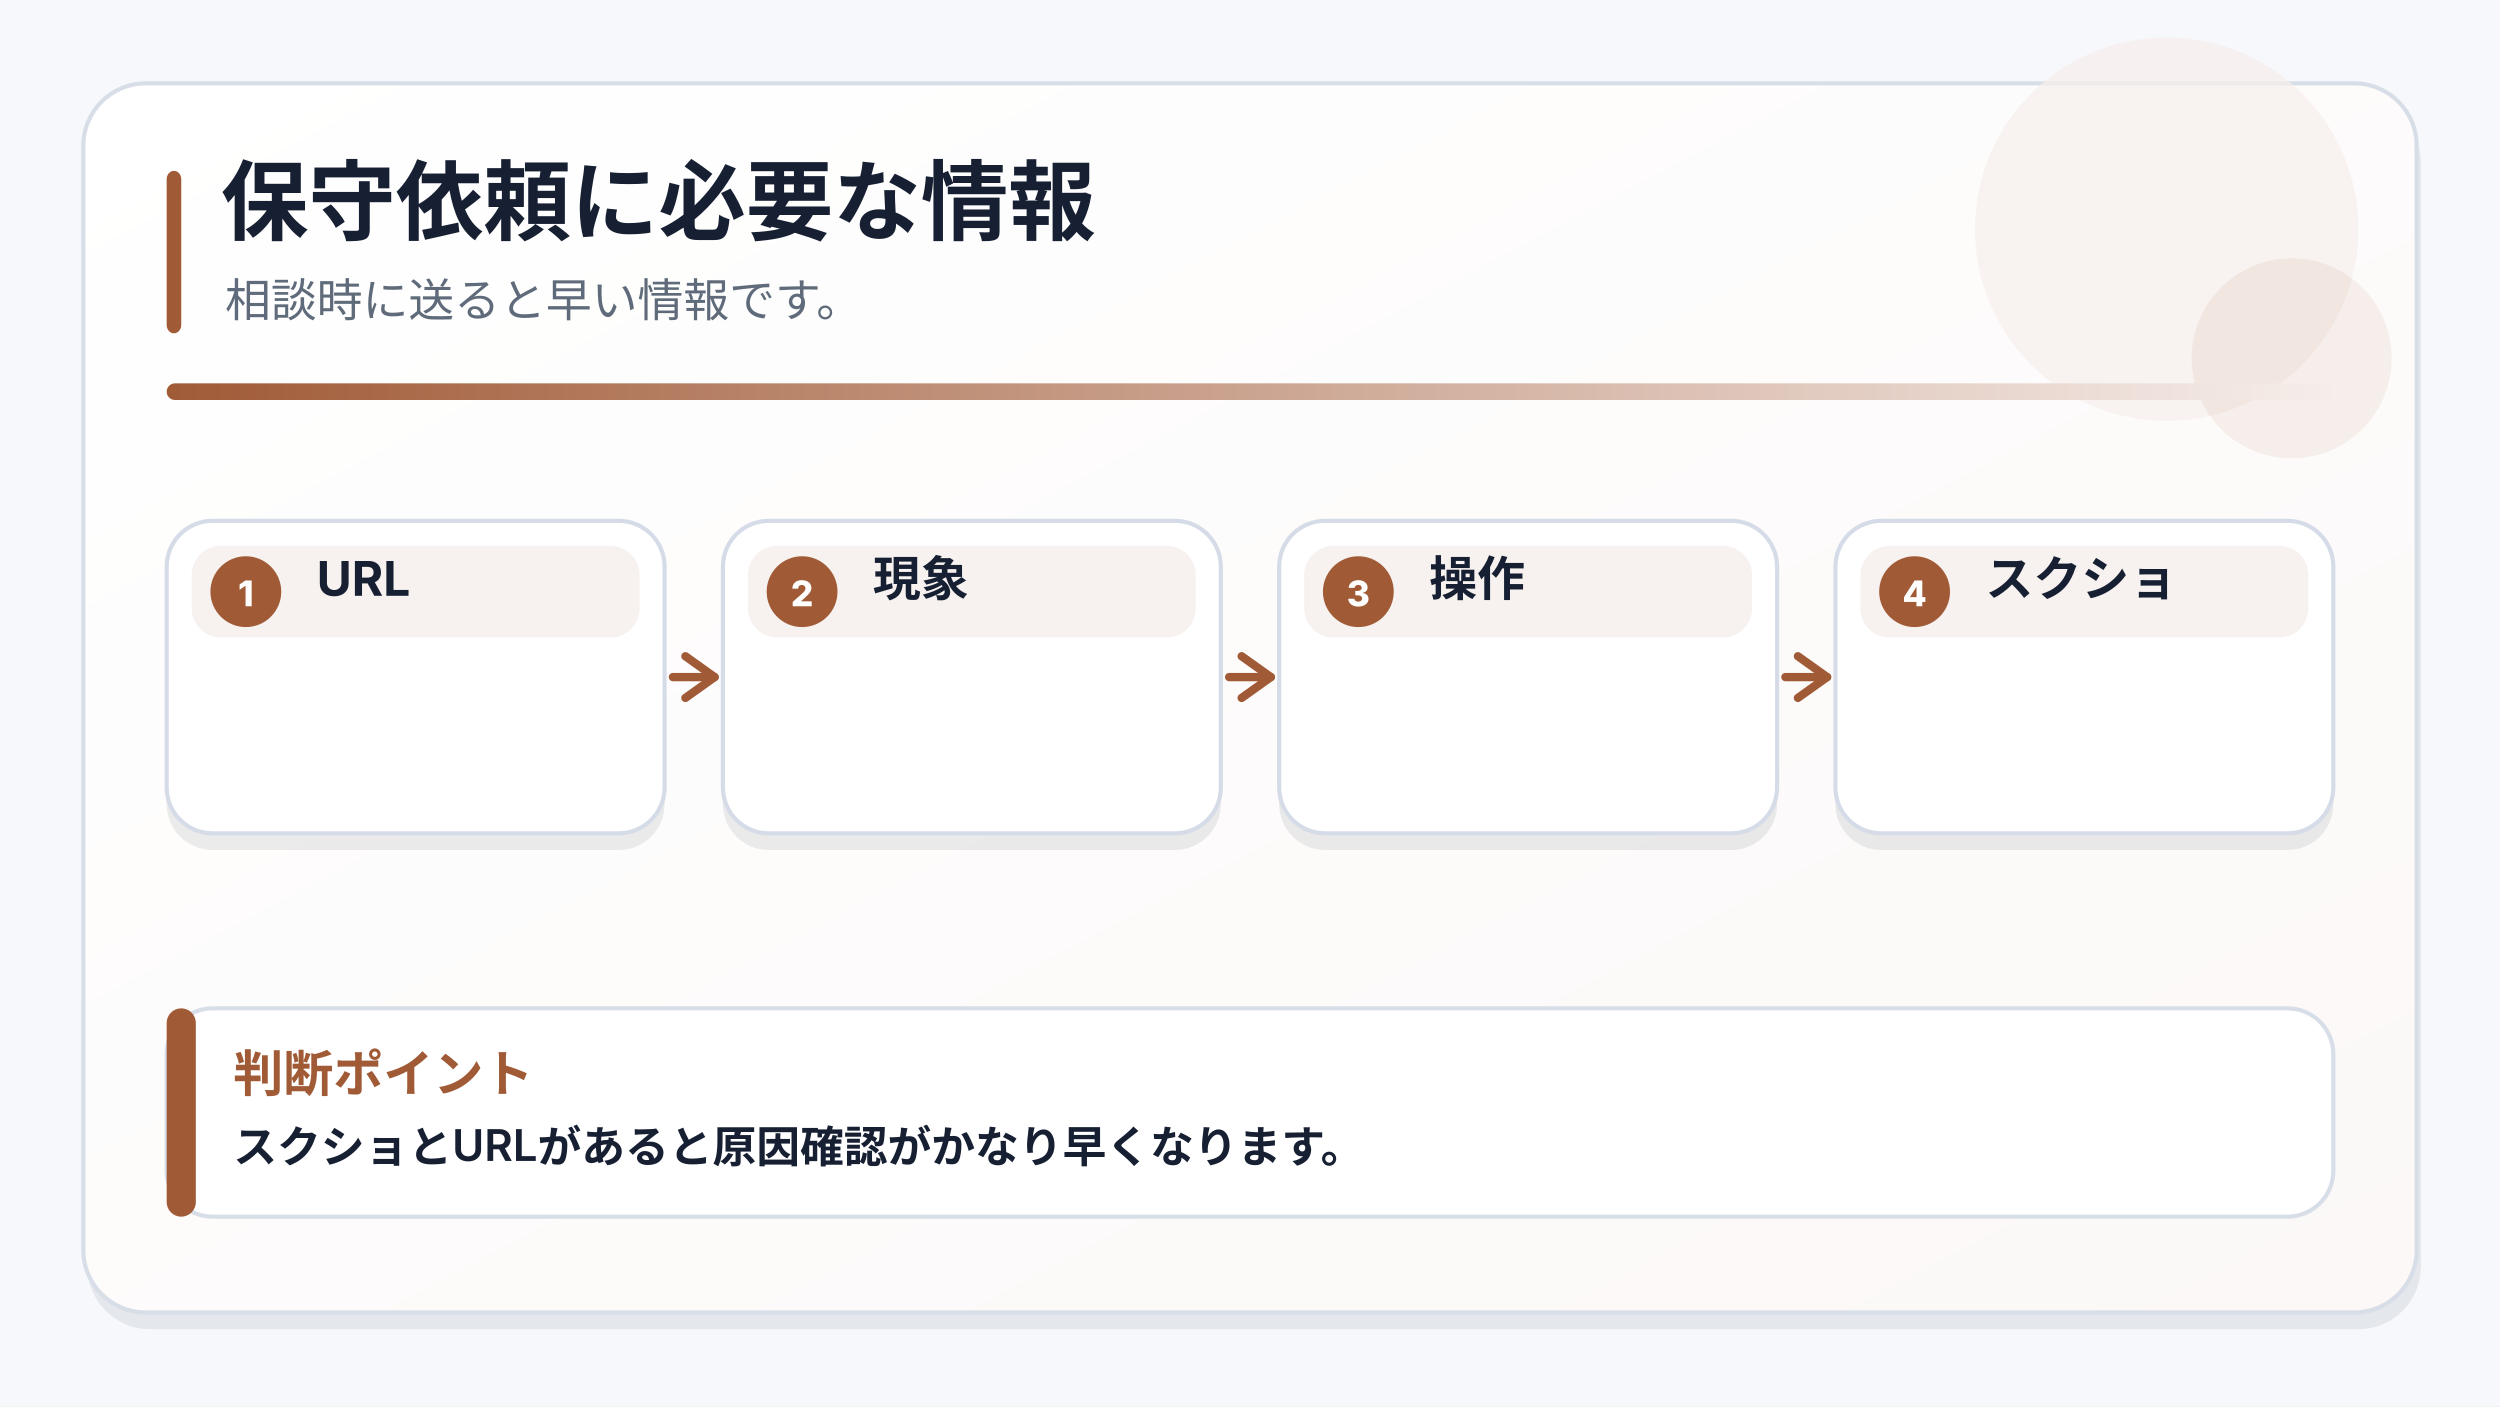
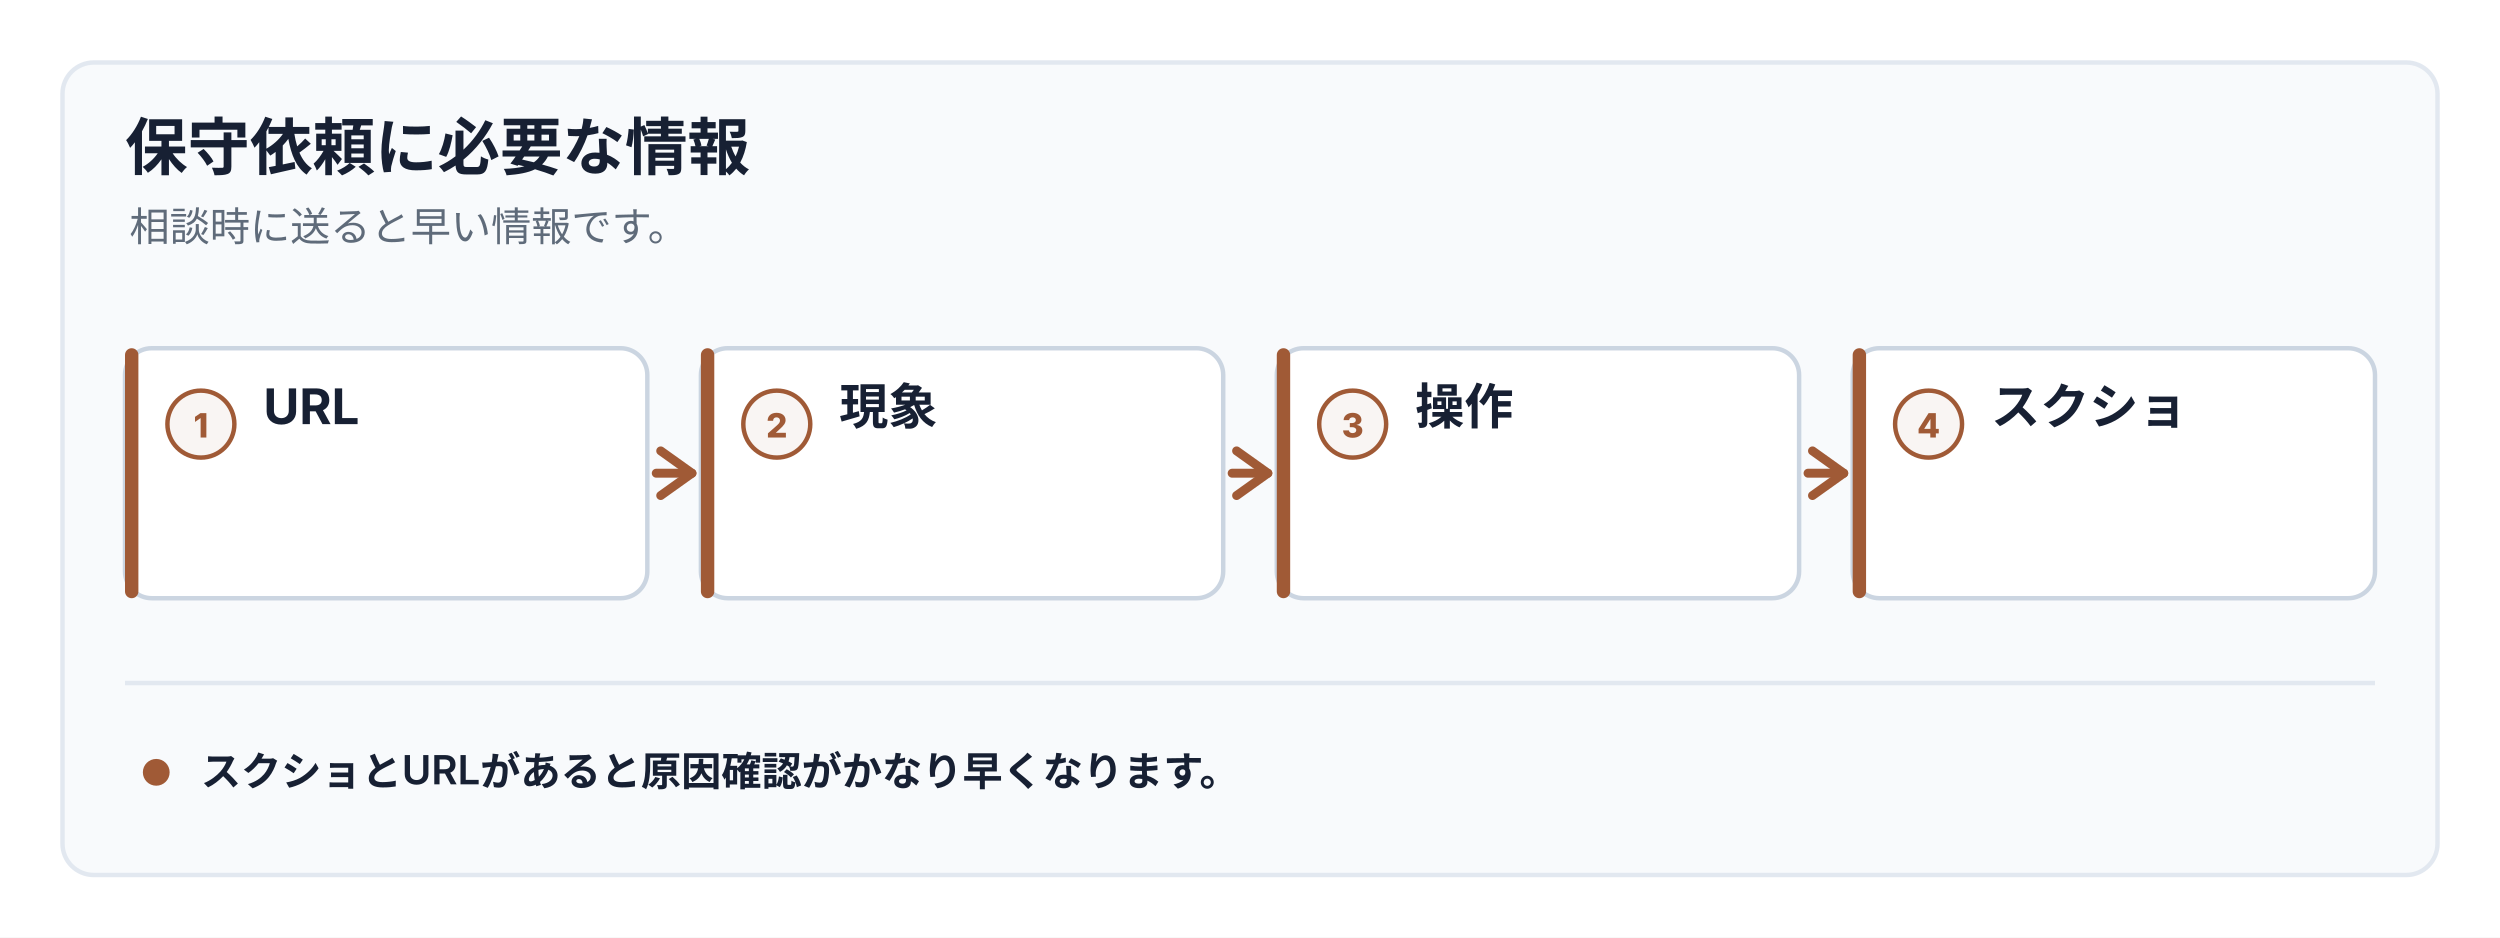
- <svg xmlns="http://www.w3.org/2000/svg" width="1200" height="675" viewBox="0 0 1200 675" role="img">
-   <defs>
-     <linearGradient id="bg" x1="0" y1="0" x2="1" y2="1">
-       <stop offset="0%" stop-color="#FFFFFF" />
-       <stop offset="100%" stop-color="#FBF8F7" />
-     </linearGradient>
-     <linearGradient id="bar" x1="0" y1="0" x2="1" y2="0">
-       <stop offset="0%" stop-color="#A05A36" />
-       <stop offset="100%" stop-color="#F6EEEB" />
-     </linearGradient>
-   </defs>
-   <rect width="1200" height="675" fill="#F6F8FC" />
-   <rect x="42" y="48" width="1120" height="590" rx="30" fill="#0F172A" opacity="0.08" />
-   <rect x="40" y="40" width="1120" height="590" rx="30" fill="url(#bg)" stroke="#D8DEE8" stroke-width="2" />
-   <circle cx="1040" cy="110" r="92" fill="#F6EEEB" opacity="0.72" />
-   <circle cx="1100" cy="172" r="48" fill="#A05A36" opacity="0.08" />
-   <rect x="80" y="82" width="7" height="78" rx="4" fill="#A05A36" />
-   <text x="106" y="112" font-family="-apple-system, BlinkMacSystemFont, Segoe UI, sans-serif" font-size="42" font-weight="800" fill="#172033" text-anchor="start">保守依頼に必要な情報</text>
-   <text x="108" y="152" font-family="-apple-system, BlinkMacSystemFont, Segoe UI, sans-serif" font-size="22" font-weight="500" fill="#5F6B7A" text-anchor="start">相談時に送ると早い情報です。</text>
-   <rect x="80" y="184" width="1040" height="8" rx="4" fill="url(#bar)" />
-   <rect x="80" y="258" width="239" height="150" rx="22" fill="#0F172A" opacity="0.08" />
-   <rect x="80" y="250" width="239" height="150" rx="22" fill="#ffffff" stroke="#D5DCE8" stroke-width="2" />
-   <rect x="92" y="262" width="215" height="44" rx="14" fill="#F7F2EF" />
-   <circle cx="118" cy="284" r="17" fill="#A05A36" />
-   <text x="118" y="291" font-family="-apple-system, BlinkMacSystemFont, Segoe UI, sans-serif" font-size="17" font-weight="800" fill="#ffffff" text-anchor="middle">1</text>
-   <text x="152" y="286" font-family="-apple-system, BlinkMacSystemFont, Segoe UI, sans-serif" font-size="23" font-weight="750" fill="#172033" text-anchor="start">URL</text>
-   <line x1="323" y1="325" x2="343" y2="325" stroke="#A05A36" stroke-width="4" stroke-linecap="round" />
-   <path d="M 329 315 L 343 325 L 329 335" fill="none" stroke="#A05A36" stroke-width="4" stroke-linecap="round" stroke-linejoin="round" />
-   <rect x="347" y="258" width="239" height="150" rx="22" fill="#0F172A" opacity="0.08" />
-   <rect x="347" y="250" width="239" height="150" rx="22" fill="#ffffff" stroke="#D5DCE8" stroke-width="2" />
-   <rect x="359" y="262" width="215" height="44" rx="14" fill="#F7F2EF" />
-   <circle cx="385" cy="284" r="17" fill="#A05A36" />
-   <text x="385" y="291" font-family="-apple-system, BlinkMacSystemFont, Segoe UI, sans-serif" font-size="17" font-weight="800" fill="#ffffff" text-anchor="middle">2</text>
-   <text x="419" y="286" font-family="-apple-system, BlinkMacSystemFont, Segoe UI, sans-serif" font-size="23" font-weight="750" fill="#172033" text-anchor="start">現象</text>
-   <line x1="590" y1="325" x2="610" y2="325" stroke="#A05A36" stroke-width="4" stroke-linecap="round" />
-   <path d="M 596 315 L 610 325 L 596 335" fill="none" stroke="#A05A36" stroke-width="4" stroke-linecap="round" stroke-linejoin="round" />
-   <rect x="614" y="258" width="239" height="150" rx="22" fill="#0F172A" opacity="0.08" />
-   <rect x="614" y="250" width="239" height="150" rx="22" fill="#ffffff" stroke="#D5DCE8" stroke-width="2" />
-   <rect x="626" y="262" width="215" height="44" rx="14" fill="#F7F2EF" />
-   <circle cx="652" cy="284" r="17" fill="#A05A36" />
-   <text x="652" y="291" font-family="-apple-system, BlinkMacSystemFont, Segoe UI, sans-serif" font-size="17" font-weight="800" fill="#ffffff" text-anchor="middle">3</text>
-   <text x="686" y="286" font-family="-apple-system, BlinkMacSystemFont, Segoe UI, sans-serif" font-size="23" font-weight="750" fill="#172033" text-anchor="start">操作</text>
-   <line x1="857" y1="325" x2="877" y2="325" stroke="#A05A36" stroke-width="4" stroke-linecap="round" />
-   <path d="M 863 315 L 877 325 L 863 335" fill="none" stroke="#A05A36" stroke-width="4" stroke-linecap="round" stroke-linejoin="round" />
-   <rect x="881" y="258" width="239" height="150" rx="22" fill="#0F172A" opacity="0.08" />
-   <rect x="881" y="250" width="239" height="150" rx="22" fill="#ffffff" stroke="#D5DCE8" stroke-width="2" />
-   <rect x="893" y="262" width="215" height="44" rx="14" fill="#F7F2EF" />
-   <circle cx="919" cy="284" r="17" fill="#A05A36" />
-   <text x="919" y="291" font-family="-apple-system, BlinkMacSystemFont, Segoe UI, sans-serif" font-size="17" font-weight="800" fill="#ffffff" text-anchor="middle">4</text>
-   <text x="953" y="286" font-family="-apple-system, BlinkMacSystemFont, Segoe UI, sans-serif" font-size="23" font-weight="750" fill="#172033" text-anchor="start">スクショ</text>
-   <rect x="80" y="484" width="1040" height="100" rx="22" fill="#FFFFFF" stroke="#D8DEE8" stroke-width="2" />
-   <rect x="80" y="484" width="14" height="100" rx="7" fill="#A05A36" />
-   <text x="112" y="524" font-family="-apple-system, BlinkMacSystemFont, Segoe UI, sans-serif" font-size="24" font-weight="800" fill="#A05A36" text-anchor="start">判断ポイント</text>
-   <text x="112" y="558" font-family="-apple-system, BlinkMacSystemFont, Segoe UI, sans-serif" font-size="21" font-weight="600" fill="#172033" text-anchor="start">スクショとURLがあると原因確認がかなり早くなります。</text>
+ <svg xmlns="http://www.w3.org/2000/svg" width="1120" height="420" viewBox="0 0 1120 420" role="img">
+   <rect width="1120" height="420" fill="#FFFFFF" />
+   <rect x="28" y="28" width="1064" height="364" rx="14" fill="#F8FAFC" stroke="#E2E8F0" stroke-width="2" />
+   <text x="56" y="76" font-family="-apple-system, BlinkMacSystemFont, Segoe UI, sans-serif" font-size="28" font-weight="800" fill="#172033" text-anchor="start">保守依頼に必要な情報</text>
+   <text x="58" y="108" font-family="-apple-system, BlinkMacSystemFont, Segoe UI, sans-serif" font-size="18" font-weight="500" fill="#5F6B7A" text-anchor="start">相談時に送ると早い情報です。</text>
+   <rect x="56" y="156" width="234" height="112" rx="12" fill="#ffffff" stroke="#CBD5E1" stroke-width="2" />
+   <rect x="56" y="156" width="6" height="112" rx="3" fill="#A05A36" />
+   <circle cx="90" cy="190" r="15" fill="#F9F5F3" stroke="#A05A36" stroke-width="2" />
+   <text x="90" y="196" font-family="-apple-system, BlinkMacSystemFont, Segoe UI, sans-serif" font-size="15" font-weight="800" fill="#A05A36" text-anchor="middle">1</text>
+   <text x="118" y="190" font-family="-apple-system, BlinkMacSystemFont, Segoe UI, sans-serif" font-size="22" font-weight="700" fill="#172033" text-anchor="start">URL</text>
+   <line x1="294" y1="212" x2="310" y2="212" stroke="#A05A36" stroke-width="4" stroke-linecap="round" />
+   <path d="M 296 202 L 310 212 L 296 222" fill="none" stroke="#A05A36" stroke-width="4" stroke-linecap="round" stroke-linejoin="round" />
+   <rect x="314" y="156" width="234" height="112" rx="12" fill="#ffffff" stroke="#CBD5E1" stroke-width="2" />
+   <rect x="314" y="156" width="6" height="112" rx="3" fill="#A05A36" />
+   <circle cx="348" cy="190" r="15" fill="#F9F5F3" stroke="#A05A36" stroke-width="2" />
+   <text x="348" y="196" font-family="-apple-system, BlinkMacSystemFont, Segoe UI, sans-serif" font-size="15" font-weight="800" fill="#A05A36" text-anchor="middle">2</text>
+   <text x="376" y="190" font-family="-apple-system, BlinkMacSystemFont, Segoe UI, sans-serif" font-size="22" font-weight="700" fill="#172033" text-anchor="start">現象</text>
+   <line x1="552" y1="212" x2="568" y2="212" stroke="#A05A36" stroke-width="4" stroke-linecap="round" />
+   <path d="M 554 202 L 568 212 L 554 222" fill="none" stroke="#A05A36" stroke-width="4" stroke-linecap="round" stroke-linejoin="round" />
+   <rect x="572" y="156" width="234" height="112" rx="12" fill="#ffffff" stroke="#CBD5E1" stroke-width="2" />
+   <rect x="572" y="156" width="6" height="112" rx="3" fill="#A05A36" />
+   <circle cx="606" cy="190" r="15" fill="#F9F5F3" stroke="#A05A36" stroke-width="2" />
+   <text x="606" y="196" font-family="-apple-system, BlinkMacSystemFont, Segoe UI, sans-serif" font-size="15" font-weight="800" fill="#A05A36" text-anchor="middle">3</text>
+   <text x="634" y="190" font-family="-apple-system, BlinkMacSystemFont, Segoe UI, sans-serif" font-size="22" font-weight="700" fill="#172033" text-anchor="start">操作</text>
+   <line x1="810" y1="212" x2="826" y2="212" stroke="#A05A36" stroke-width="4" stroke-linecap="round" />
+   <path d="M 812 202 L 826 212 L 812 222" fill="none" stroke="#A05A36" stroke-width="4" stroke-linecap="round" stroke-linejoin="round" />
+   <rect x="830" y="156" width="234" height="112" rx="12" fill="#ffffff" stroke="#CBD5E1" stroke-width="2" />
+   <rect x="830" y="156" width="6" height="112" rx="3" fill="#A05A36" />
+   <circle cx="864" cy="190" r="15" fill="#F9F5F3" stroke="#A05A36" stroke-width="2" />
+   <text x="864" y="196" font-family="-apple-system, BlinkMacSystemFont, Segoe UI, sans-serif" font-size="15" font-weight="800" fill="#A05A36" text-anchor="middle">4</text>
+   <text x="892" y="190" font-family="-apple-system, BlinkMacSystemFont, Segoe UI, sans-serif" font-size="22" font-weight="700" fill="#172033" text-anchor="start">スクショ</text>
+   <line x1="56" y1="306" x2="1064" y2="306" stroke="#E2E8F0" stroke-width="2" />
+   <circle cx="70" cy="346" r="6" fill="#A05A36" />
+   <text x="90" y="352" font-family="-apple-system, BlinkMacSystemFont, Segoe UI, sans-serif" font-size="18" font-weight="600" fill="#172033" text-anchor="start">スクショとURLがあると原因確認がかなり早くなります。</text>
</svg>
